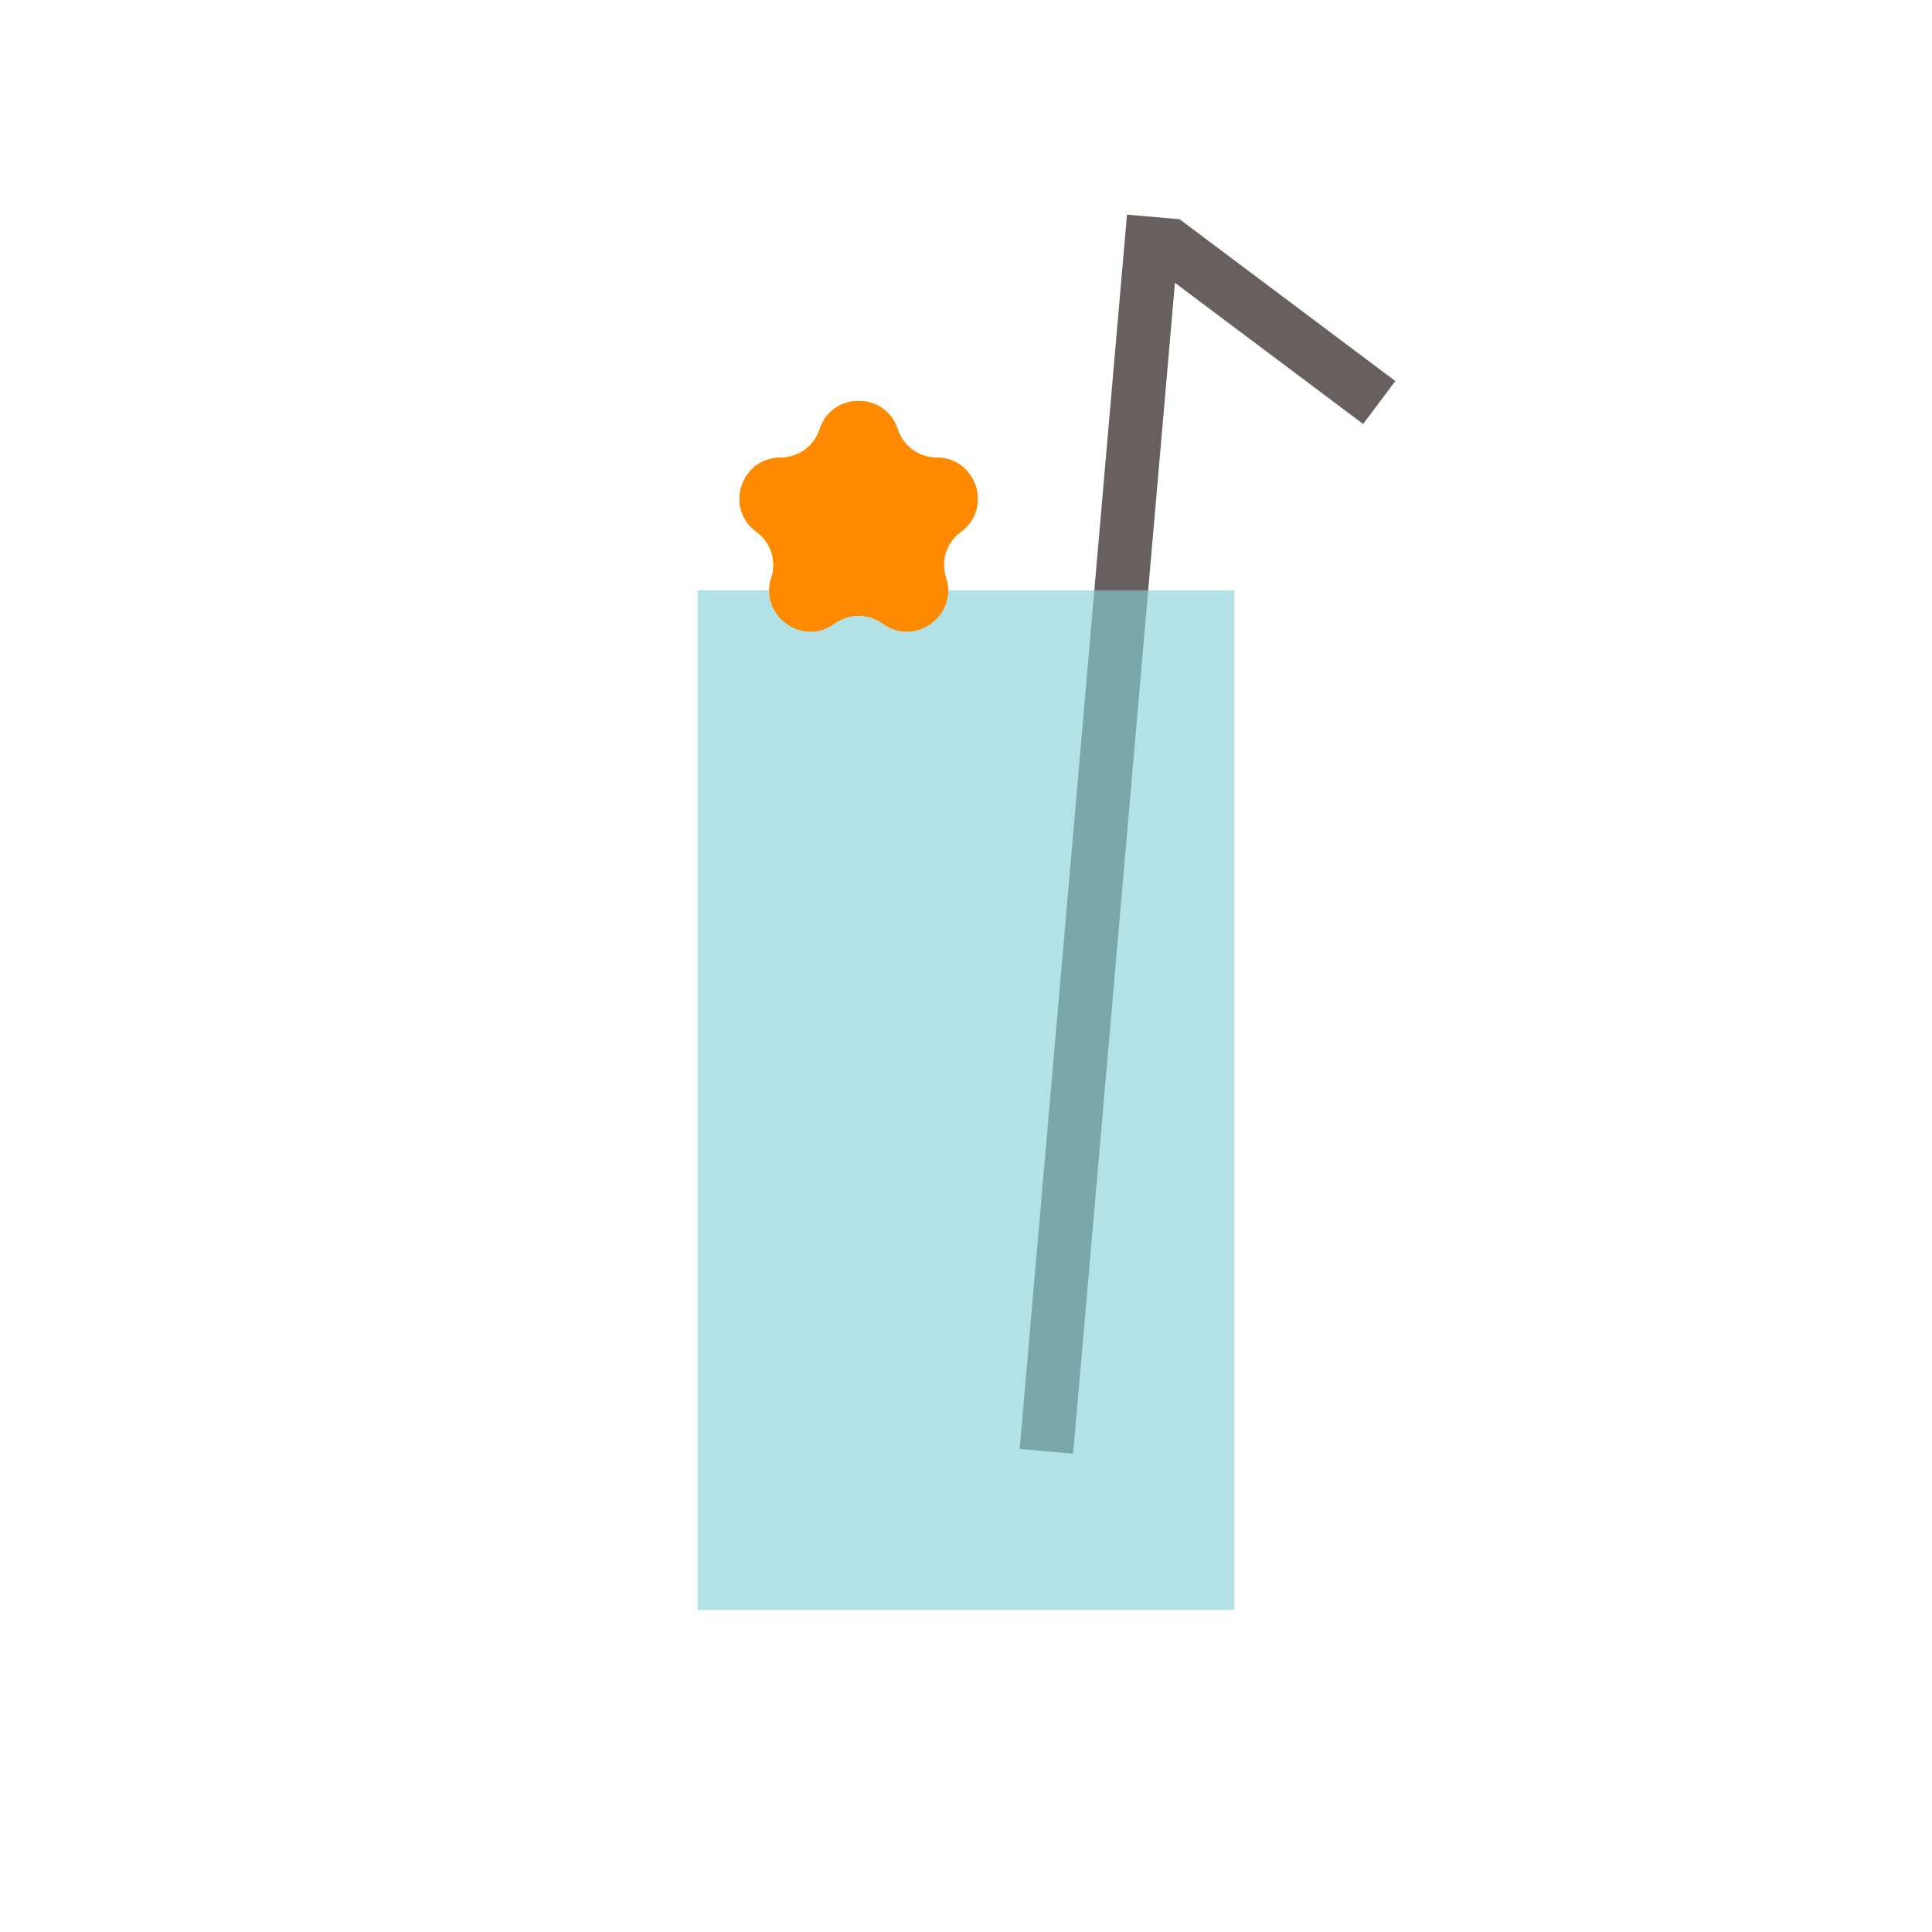
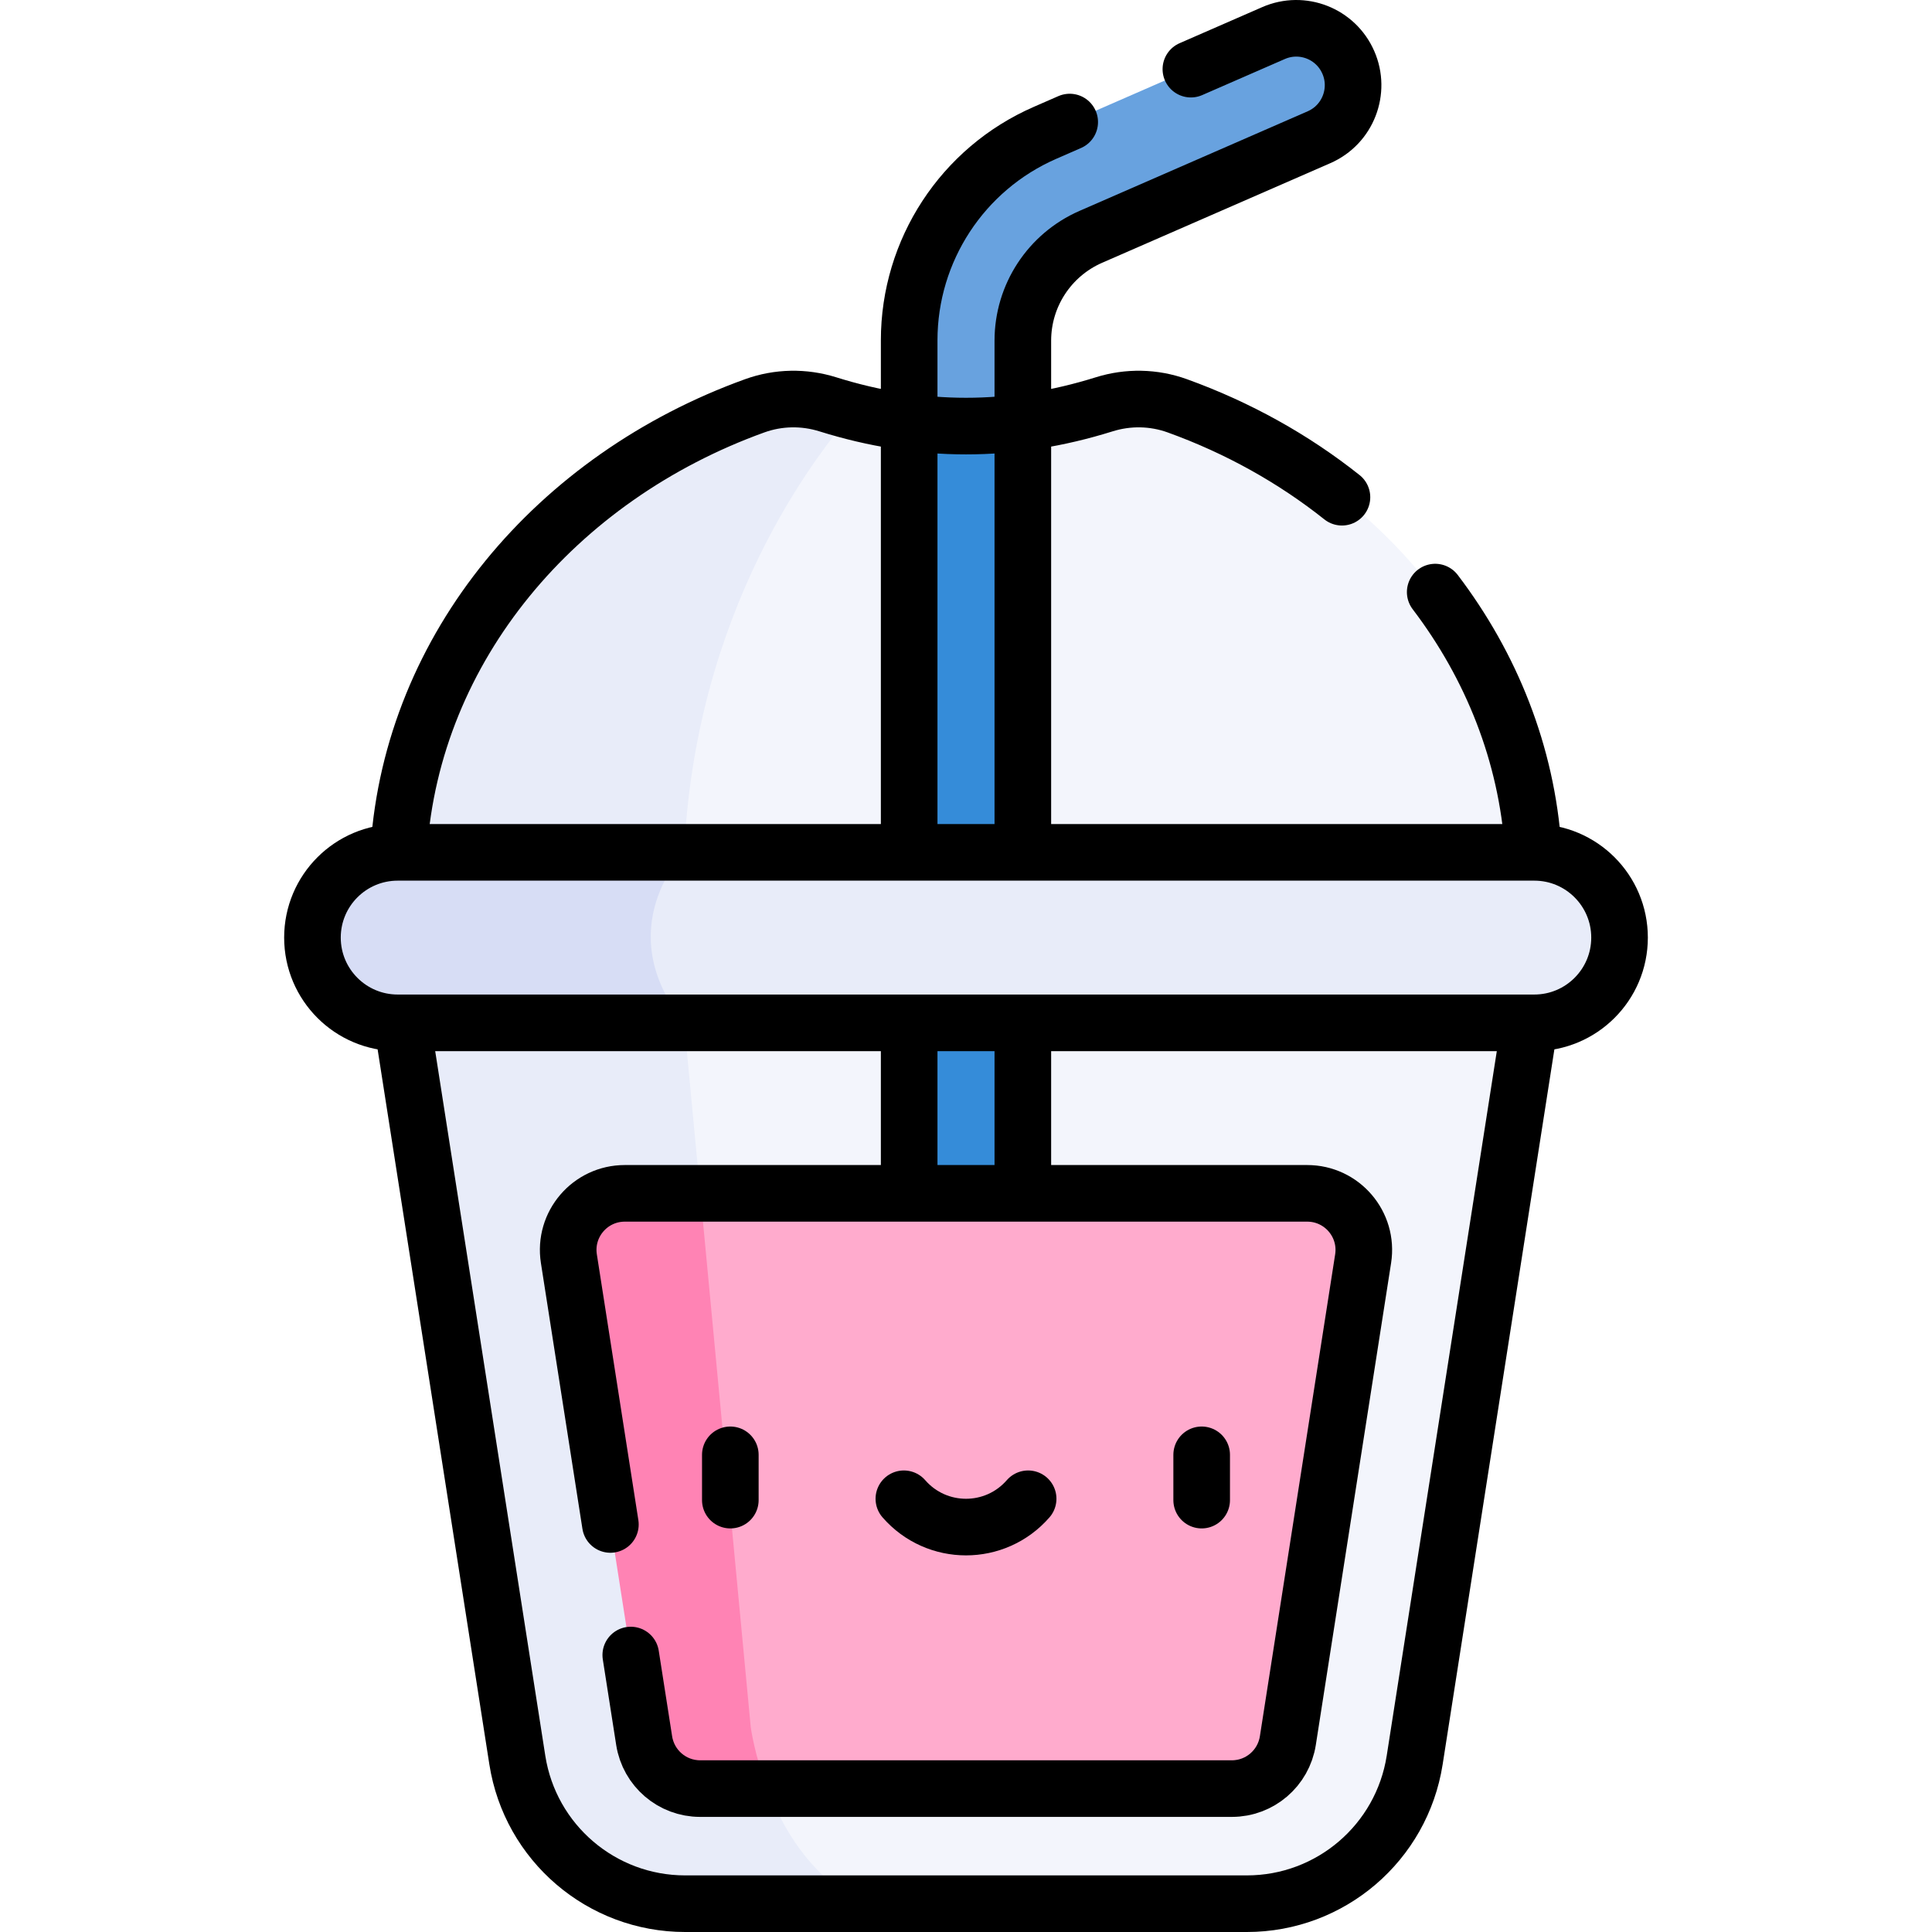
- <svg xmlns="http://www.w3.org/2000/svg" width="36" height="36" viewBox="0 0 36 36" fill="none">
-   <path d="M25.7 7.5L21.7 4.5" stroke="#685F5F" />
-   <line x1="21.498" y1="4.043" x2="19.498" y2="27.043" stroke="#685F5F" />
-   <path d="M13 11H23V30H13V11Z" fill="#85D1D6" fill-opacity="0.63" />
-   <path d="M15.274 8C15.502 7.296 16.498 7.296 16.727 8C16.829 8.315 17.122 8.528 17.453 8.528C18.193 8.528 18.501 9.475 17.902 9.91C17.634 10.104 17.522 10.449 17.625 10.764C17.853 11.468 17.048 12.053 16.449 11.618C16.181 11.424 15.819 11.424 15.551 11.618C14.952 12.053 14.147 11.468 14.375 10.764C14.478 10.449 14.366 10.104 14.098 9.91C13.499 9.475 13.807 8.528 14.547 8.528C14.878 8.528 15.171 8.315 15.274 8Z" fill="#FF8A00" />
-   <path d="M15.274 8C15.502 7.296 16.498 7.296 16.727 8C16.829 8.315 17.122 8.528 17.453 8.528C18.193 8.528 18.501 9.475 17.902 9.91C17.634 10.104 17.522 10.449 17.625 10.764C17.853 11.468 17.048 12.053 16.449 11.618C16.181 11.424 15.819 11.424 15.551 11.618C14.952 12.053 14.147 11.468 14.375 10.764C14.478 10.449 14.366 10.104 14.098 9.91C13.499 9.475 13.807 8.528 14.547 8.528C14.878 8.528 15.171 8.315 15.274 8Z" fill="#FF8A00" />
-   <path d="M15.274 8C15.502 7.296 16.498 7.296 16.727 8C16.829 8.315 17.122 8.528 17.453 8.528C18.193 8.528 18.501 9.475 17.902 9.91C17.634 10.104 17.522 10.449 17.625 10.764C17.853 11.468 17.048 12.053 16.449 11.618C16.181 11.424 15.819 11.424 15.551 11.618C14.952 12.053 14.147 11.468 14.375 10.764C14.478 10.449 14.366 10.104 14.098 9.91C13.499 9.475 13.807 8.528 14.547 8.528C14.878 8.528 15.171 8.315 15.274 8Z" fill="#FF8A00" />
+ <svg xmlns="http://www.w3.org/2000/svg" version="1.1" id="Layer_1" x="0px" y="0px" viewBox="0 0 511.943 511.943" style="enable-background:new 0 0 511.943 511.943;" xml:space="preserve">
+   <g>
+     <g>
+       <path style="fill:#68A2DF;" d="M358.542,22.563c0,5.8-3.37,11.33-9.03,13.8l-60.48,26.4c-10.93,4.78-18,15.57-18,27.5v41.65    h-30.12v-41.73c0-23.85,14.13-45.44,35.99-54.98l60.56-26.44c7.62-3.33,16.5,0.15,19.82,7.78    C358.142,18.503,358.542,20.553,358.542,22.563z" />
+       <path style="fill:#F3F5FC;" d="M406.562,263.503l-31.7,202.89c-3.43,21.9-22.29,38.05-44.46,38.05h-148.86    c-22.17,0-41.03-16.15-44.46-38.05l-31.7-202.89H406.562z" />
+       <path style="fill:#E8ECF9;" d="M228.872,504.443h-47.33c-22.17,0-41.03-16.15-44.46-38.05l-31.7-202.89h63.82    c7.46,4.65,12.09,7.53,12.09,7.53l17.64,186.62C198.932,457.653,203.422,492.183,228.872,504.443z" />
+       <rect x="240.913" y="263.503" style="fill:#358CD9;" width="30.118" height="75.294" />
+       <path style="fill:#FFABCD;" d="M361.202,333.523l-19.95,127.73c-1.15,7.3-7.43,12.69-14.82,12.69h-123.09l-17.32-16.8    l-14.16-114.04l13.7-26.89h160.82C355.592,316.213,362.621,324.423,361.202,333.523z" />
+       <path style="fill:#FF83B4;" d="M203.342,473.943h-17.83c-7.39,0-13.67-5.39-14.82-12.69l-19.95-127.73    c-1.42-9.1,5.61-17.31,14.82-17.31h20l13.37,141.44C198.932,457.653,199.872,464.903,203.342,473.943z" />
+       <path style="fill:#F3F5FC;" d="M406.562,233.383h-301.18c0-57.04,39.16-105.85,94.6-125.85c6.25-2.26,13.05-2.38,19.39-0.39    c2.14,0.67,4.42,1.32,6.81,1.93c4.52,1.15,9.46,2.15,14.73,2.84l17.76,8.72l12.36-8.72c8.05-1.05,15.33-2.83,21.54-4.77    c6.34-1.99,13.14-1.87,19.39,0.39C367.402,127.533,406.562,176.343,406.562,233.383z" />
+       <path style="fill:#E8ECF9;" d="M226.182,109.073c-12.49,14.38-44.44,57.63-45.1,124.31h-75.7c0-57.04,39.16-105.85,94.6-125.85    c6.25-2.26,13.05-2.38,19.39-0.39C221.512,107.813,223.792,108.463,226.182,109.073z" />
+       <path style="fill:#358CD9;" d="M271.032,111.913v121.47h-30.12v-121.47c4.77,0.63,9.81,1,15.06,1    C261.222,112.913,266.262,112.543,271.032,111.913z" />
+       <path style="fill:#E8ECF9;" d="M429.152,248.443c0,6.24-2.53,11.89-6.62,15.97c-4.09,4.09-9.74,6.62-15.97,6.62h-301.18    c-12.47,0-22.59-10.11-22.59-22.59c0-6.23,2.53-11.88,6.62-15.97c4.09-4.09,9.74-6.62,15.97-6.62h301.18    C419.032,225.853,429.152,235.973,429.152,248.443z" />
+       <path style="fill:#D7DDF5;" d="M181.292,271.033h-75.91c-12.47,0-22.59-10.11-22.59-22.59c0-6.23,2.53-11.88,6.62-15.97    c4.09-4.09,9.74-6.62,15.97-6.62h75.91C181.292,225.853,161.362,246.023,181.292,271.033z" />
+     </g>
+     <g>
+       <path style="fill:none;stroke:#000000;stroke-width:15;stroke-linecap:round;stroke-linejoin:round;stroke-miterlimit:10;" d="    M405.232,272.033l-30.37,194.36c-3.43,21.9-22.29,38.05-44.46,38.05h-148.86c-22.17,0-41.03-16.15-44.46-38.05l-30.37-194.36" />
+       <line style="fill:none;stroke:#000000;stroke-width:15;stroke-linecap:round;stroke-linejoin:round;stroke-miterlimit:10;" x1="240.912" y1="312.793" x2="240.912" y2="272.033" />
+       <line style="fill:none;stroke:#000000;stroke-width:15;stroke-linecap:round;stroke-linejoin:round;stroke-miterlimit:10;" x1="271.032" y1="272.033" x2="271.032" y2="312.793" />
+       <path style="fill:none;stroke:#000000;stroke-width:15;stroke-linecap:round;stroke-linejoin:round;stroke-miterlimit:10;" d="    M167.142,438.553l3.55,22.7c1.15,7.3,7.43,12.69,14.82,12.69h140.92c7.39,0,13.67-5.39,14.82-12.69l19.95-127.73    c1.42-9.1-5.61-17.31-14.82-17.31h-180.82c-9.21,0-16.24,8.21-14.82,17.31l11,70.43" />
+       <path style="fill:none;stroke:#000000;stroke-width:15;stroke-linecap:round;stroke-linejoin:round;stroke-miterlimit:10;" d="    M406.262,224.853c-1.72-25.12-11.07-48.38-25.96-67.96" />
+       <path style="fill:none;stroke:#000000;stroke-width:15;stroke-linecap:round;stroke-linejoin:round;stroke-miterlimit:10;" d="    M105.682,224.853c3.67-53.34,41.64-98.32,94.3-117.32c6.25-2.26,13.05-2.38,19.39-0.39c24.563,7.682,48.637,7.682,73.2,0    c6.34-1.99,13.14-1.87,19.39,0.39c16.11,5.81,30.84,14.05,43.63,24.22" />
+       <path style="fill:none;stroke:#000000;stroke-width:15;stroke-linecap:round;stroke-linejoin:round;stroke-miterlimit:10;" d="    M240.912,224.853V90.183c0-23.85,14.13-45.44,35.99-54.98l6.55-2.86" />
+       <path style="fill:none;stroke:#000000;stroke-width:15;stroke-linecap:round;stroke-linejoin:round;stroke-miterlimit:10;" d="    M315.562,18.323l21.9-9.56c7.62-3.33,16.5,0.15,19.82,7.78c3.294,7.507-0.066,16.458-7.77,19.82l-60.48,26.4    c-10.93,4.78-18,15.57-18,27.5v134.59" />
+       <path style="fill:none;stroke:#000000;stroke-width:15;stroke-linecap:round;stroke-linejoin:round;stroke-miterlimit:10;" d="    M406.56,271.032H105.383c-12.475,0-22.588-10.113-22.588-22.588c0-12.475,10.113-22.588,22.588-22.588H406.56    c12.475,0,22.588,10.113,22.588,22.588C429.148,260.919,419.035,271.032,406.56,271.032z" />
+       <g>
+         <line style="fill:none;stroke:#000000;stroke-width:15;stroke-linecap:round;stroke-linejoin:round;stroke-miterlimit:10;" x1="193.523" y1="385.502" x2="193.523" y2="397.502" />
+         <line style="fill:none;stroke:#000000;stroke-width:15;stroke-linecap:round;stroke-linejoin:round;stroke-miterlimit:10;" x1="318.42" y1="385.502" x2="318.42" y2="397.502" />
+         <path style="fill:none;stroke:#000000;stroke-width:15;stroke-linecap:round;stroke-linejoin:round;stroke-miterlimit:10;" d="     M239.507,397.145c8.715,10.001,24.213,10.001,32.929,0" />
+       </g>
+     </g>
+   </g>
+   <g>
+ </g>
+   <g>
+ </g>
+   <g>
+ </g>
+   <g>
+ </g>
+   <g>
+ </g>
+   <g>
+ </g>
+   <g>
+ </g>
+   <g>
+ </g>
+   <g>
+ </g>
+   <g>
+ </g>
+   <g>
+ </g>
+   <g>
+ </g>
+   <g>
+ </g>
+   <g>
+ </g>
+   <g>
+ </g>
</svg>
